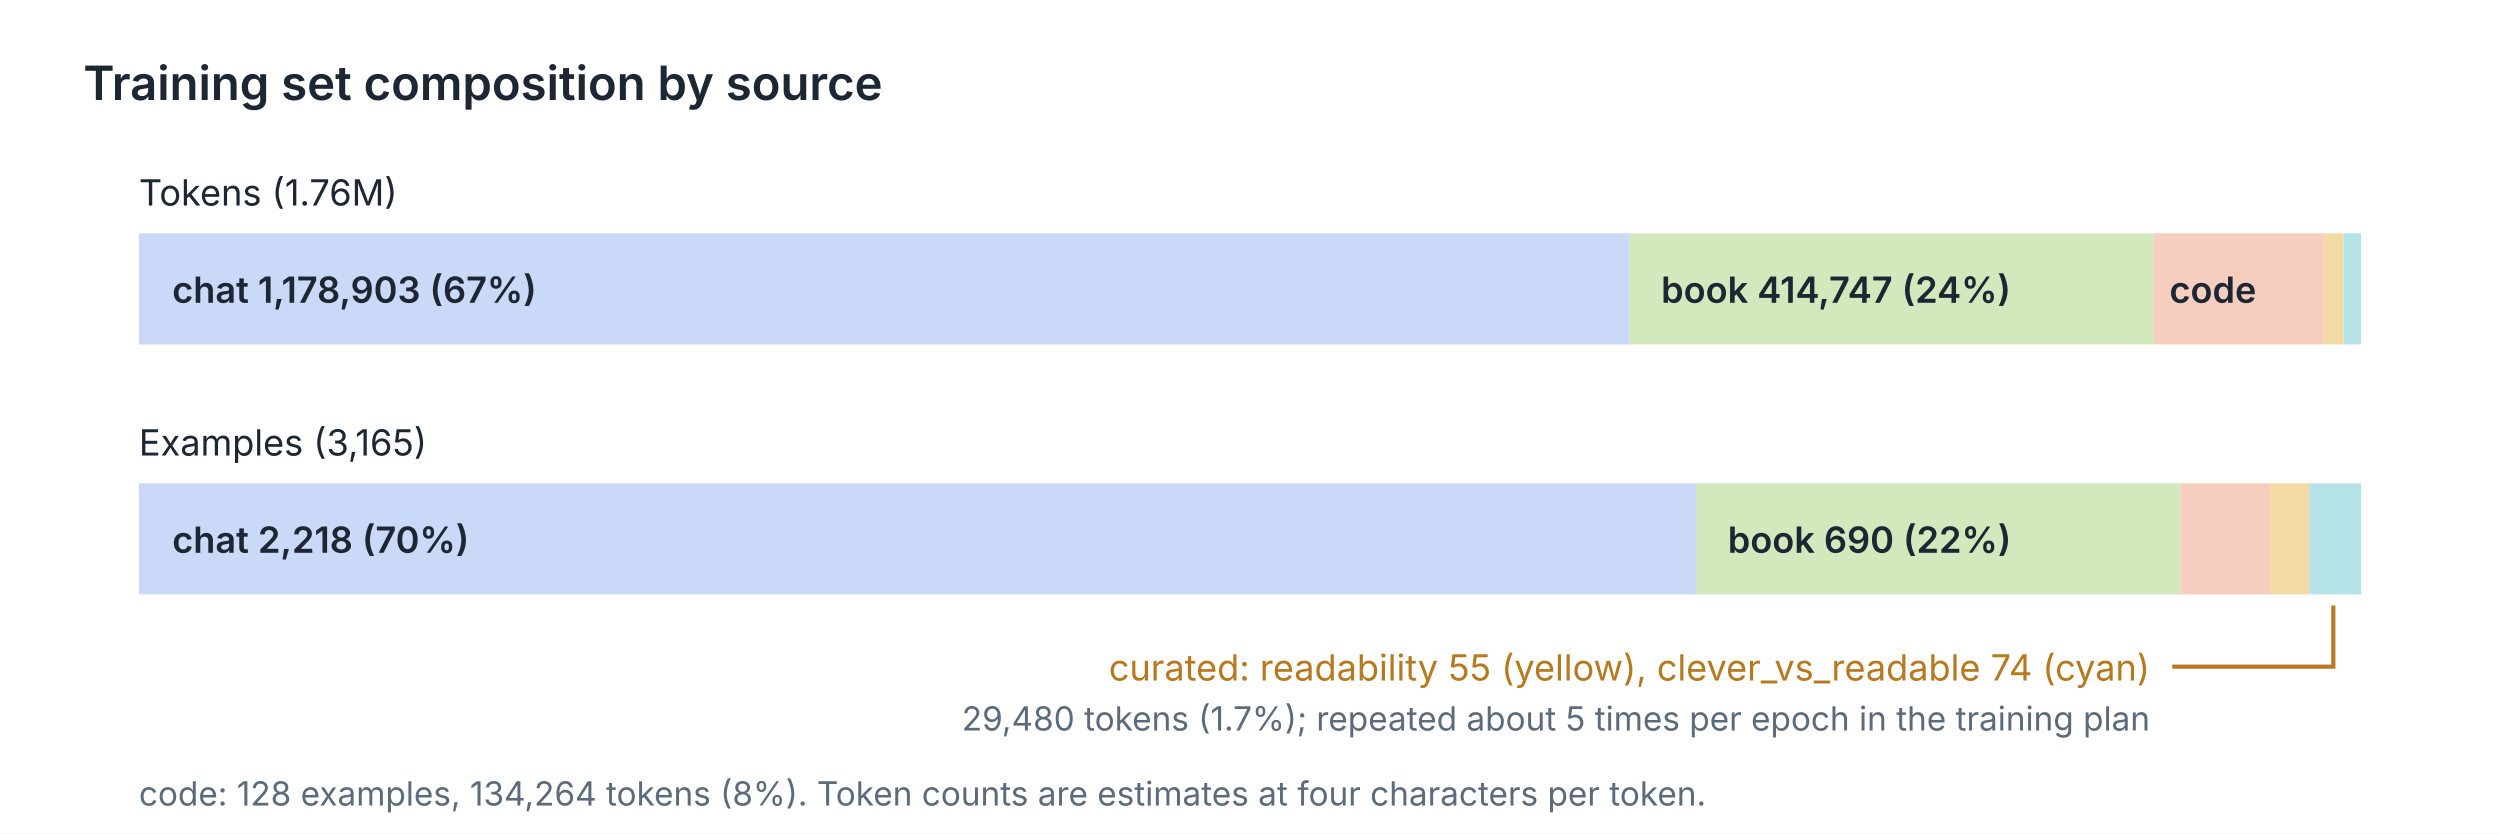
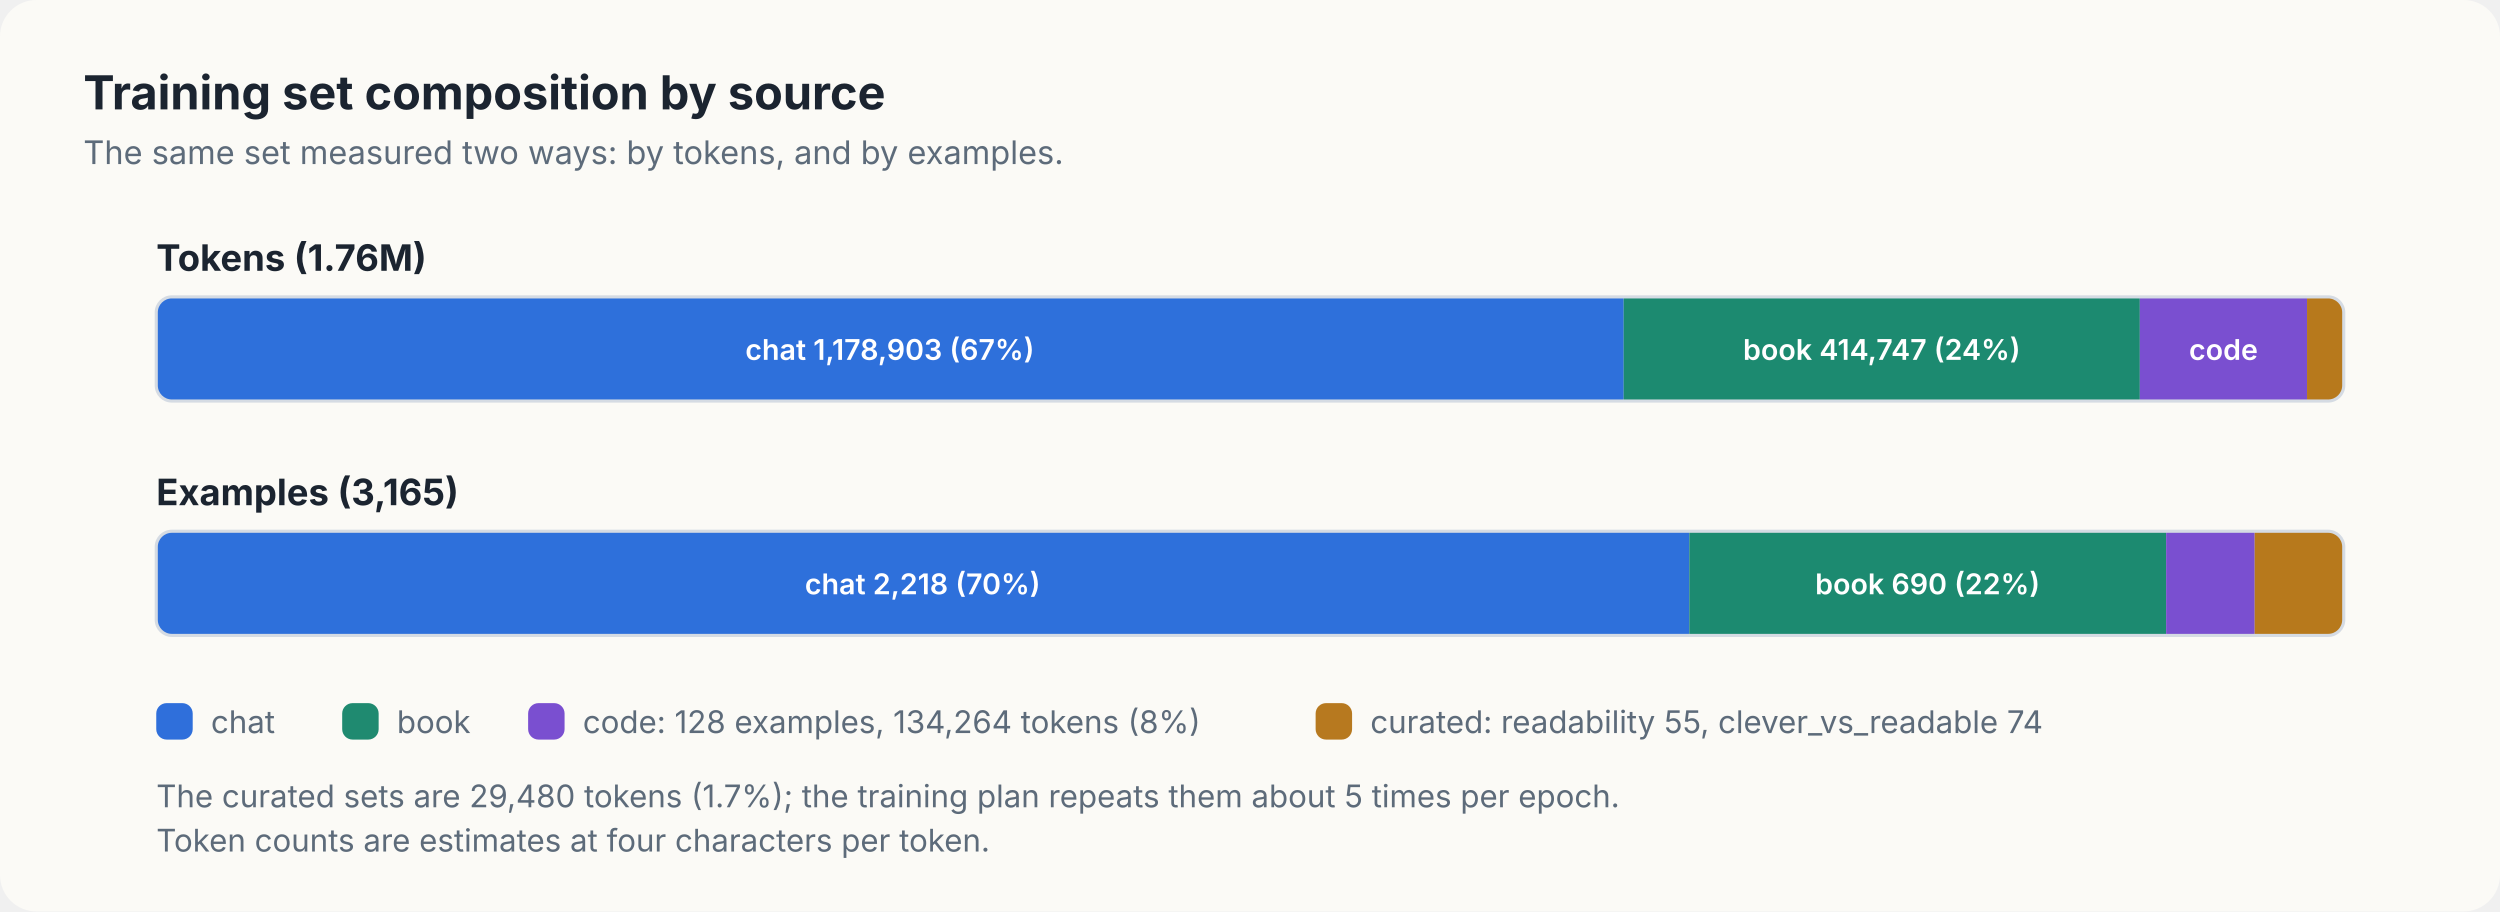
- <svg xmlns="http://www.w3.org/2000/svg" viewBox="0 0 900 300" width="900" height="300">
+ <svg xmlns="http://www.w3.org/2000/svg" viewBox="0 0 960 350" width="960" height="350" role="img" aria-label="Two stacked bars. Tokens: chat 67 percent, book 24 percent, code 8 percent, curated sets 1.7 percent. Examples: chat 70 percent, book 22 percent, code 4 percent, curated sets 4 percent.">
  <style>
-     text { font-family: Inter, "Segoe UI", Helvetica, Arial, sans-serif; }
-     .title { fill: #1D2733; font-size: 17px; font-weight: 600; }
-     .label { fill: #1D2733; font-size: 13px; }
-     .inside { fill: #1D2733; font-size: 13px; font-weight: 600; }
-     .note { fill: #5B6B7C; font-size: 12px; }
+     text { font-family: Inter, "Segoe UI", "Helvetica Neue", Helvetica, Arial, sans-serif; fill: #1B2430; }
+     .title { font-size: 18px; font-weight: 650; }
+     .lede { font-size: 12.5px; fill: #5D6B7A; }
+     .name { font-size: 14px; font-weight: 650; }
+     .sub { font-size: 12px; fill: #5D6B7A; }
+     .note { font-size: 12px; fill: #5D6B7A; }
+     .tab { font-size: 11.5px; font-weight: 650; letter-spacing: 0.04em; fill: #5D6B7A; }
+     .mono { font-family: "JetBrains Mono", "SF Mono", Menlo, Consolas, monospace; font-size: 12px; }
+     .dim { fill: #8794A3; }
+     .strong { font-weight: 700; }
+     .trap { fill: #CF4526; font-weight: 700; }
+     .pill { font-size: 11px; font-weight: 600; }
+     .wire { fill: none; stroke: #3F5873; stroke-width: 1.8; stroke-linecap: round; stroke-linejoin: round; }
+     .wire.danger { stroke: #CF4526; stroke-dasharray: 6 5; }
+     .wire.idle { stroke: #7F8EA0; stroke-dasharray: 2 5; }
  </style>
-   <rect width="900" height="300" fill="#FFFFFF" />
-   <text x="30" y="36" class="title">Training set composition by source</text>
-   <text x="50" y="74" class="label">Tokens (1.76M)</text>
-   <rect x="50" y="84" width="536.7" height="40" fill="#C9D9F7" />
-   <rect x="586.7" y="84" width="188.8" height="40" fill="#D3E8BC" />
-   <rect x="775.5" y="84" width="61.1" height="40" fill="#F6CDBE" />
-   <rect x="836.6" y="84" width="7.1" height="40" fill="#F3D9A4" />
-   <rect x="843.7" y="84" width="6.3" height="40" fill="#B6E3E7" />
-   <text x="62" y="109" class="inside">chat 1,178,903 (67%)</text>
-   <text x="598" y="109" class="inside">book 414,747 (24%)</text>
-   <text x="781" y="109" class="inside">code</text>
-   <text x="50" y="164" class="label">Examples (3,165)</text>
-   <rect x="50" y="174" width="560.6" height="40" fill="#C9D9F7" />
-   <rect x="610.6" y="174" width="174.4" height="40" fill="#D3E8BC" />
-   <rect x="785" y="174" width="32.4" height="40" fill="#F6CDBE" />
-   <rect x="817.4" y="174" width="13.9" height="40" fill="#F3D9A4" />
-   <rect x="831.3" y="174" width="18.7" height="40" fill="#B6E3E7" />
-   <text x="62" y="199" class="inside">chat 2,218 (70%)</text>
-   <text x="622" y="199" class="inside">book 690 (22%)</text>
-   <path d="M840,218 L840,240 L782,240" stroke="#B7791F" stroke-width="1.5" fill="none" />
-   <text x="774" y="245" class="label" text-anchor="end" style="fill:#B7791F">curated: readability 55 (yellow), clever_vs_readable 74 (cyan)</text>
-   <text x="774" y="263" class="note" text-anchor="end">29,480 tokens (1.7%); repeated about 5 times per epoch in the training plan</text>
-   <text x="50" y="290" class="note">code: 128 examples, 134,264 tokens (8%). Token counts are estimates at four characters per token.</text>
+   <defs>
+     <filter id="lift" x="-10%" y="-10%" width="120%" height="135%">
+       <feDropShadow dx="0" dy="2" stdDeviation="3" flood-color="#1B2430" flood-opacity="0.13" />
+     </filter>
+     <marker id="head" viewBox="0 0 10 10" refX="8.5" refY="5" markerUnits="userSpaceOnUse" markerWidth="11" markerHeight="11" orient="auto">
+       <path d="M0.5,1 L9,5 L0.5,9 Z" fill="#3F5873" />
+     </marker>
+     <marker id="head-danger" viewBox="0 0 10 10" refX="8.5" refY="5" markerUnits="userSpaceOnUse" markerWidth="11" markerHeight="11" orient="auto">
+       <path d="M0.5,1 L9,5 L0.5,9 Z" fill="#CF4526" />
+     </marker>
+     <marker id="head-idle" viewBox="0 0 10 10" refX="8.5" refY="5" markerUnits="userSpaceOnUse" markerWidth="11" markerHeight="11" orient="auto">
+       <path d="M0.5,1 L9,5 L0.5,9 Z" fill="#7F8EA0" />
+     </marker>
+   </defs>
+   <rect width="960" height="350" rx="14" fill="#FBFAF6" />
+   <text x="32.0" y="42.0" class="title" text-anchor="start" xml:space="preserve">Training set composition by source</text>
+   <text x="32.0" y="63.0" class="lede" text-anchor="start" xml:space="preserve">The same set measured two ways: by tokens, and by examples.</text>
+   <text x="60.0" y="104.0" class="name" text-anchor="start" xml:space="preserve">Tokens (1.76M)</text>
+   <clipPath id="clip-60-114">
+     <rect x="60" y="114" width="840" height="40" rx="6" />
+   </clipPath>
+   <g clip-path="url(#clip-60-114)" filter="url(#lift)">
+     <rect x="60.0" y="114" width="563.5" height="40" fill="#2F6FDB" />
+     <text x="341.7" y="138.2" class="pill" text-anchor="middle" style="fill:#FFFFFF" xml:space="preserve">chat 1,178,903 (67%)</text>
+     <rect x="623.5" y="114" width="198.2" height="40" fill="#1F8A70" />
+     <text x="722.6" y="138.2" class="pill" text-anchor="middle" style="fill:#FFFFFF" xml:space="preserve">book 414,747 (24%)</text>
+     <rect x="821.7" y="114" width="64.2" height="40" fill="#7A4FD0" />
+     <text x="853.8" y="138.2" class="pill" text-anchor="middle" style="fill:#FFFFFF" xml:space="preserve">code</text>
+     <rect x="885.9" y="114" width="14.1" height="40" fill="#B7791F" />
+   </g>
+   <rect x="60" y="114" width="840" height="40" rx="6" fill="none" stroke="#D5DBE3" stroke-width="1.2" />
+   <text x="60.0" y="194.0" class="name" text-anchor="start" xml:space="preserve">Examples (3,165)</text>
+   <clipPath id="clip-60-204">
+     <rect x="60" y="204" width="840" height="40" rx="6" />
+   </clipPath>
+   <g clip-path="url(#clip-60-204)" filter="url(#lift)">
+     <rect x="60.0" y="204" width="588.7" height="40" fill="#2F6FDB" />
+     <text x="354.3" y="228.2" class="pill" text-anchor="middle" style="fill:#FFFFFF" xml:space="preserve">chat 2,218 (70%)</text>
+     <rect x="648.7" y="204" width="183.1" height="40" fill="#1F8A70" />
+     <text x="740.2" y="228.2" class="pill" text-anchor="middle" style="fill:#FFFFFF" xml:space="preserve">book 690 (22%)</text>
+     <rect x="831.8" y="204" width="34.0" height="40" fill="#7A4FD0" />
+     <rect x="865.8" y="204" width="34.2" height="40" fill="#B7791F" />
+   </g>
+   <rect x="60" y="204" width="840" height="40" rx="6" fill="none" stroke="#D5DBE3" stroke-width="1.2" />
+   <rect x="60.0" y="270" width="14" height="14" rx="4" fill="#2F6FDB" />
+   <text x="81.0" y="281.5" class="note" text-anchor="start" xml:space="preserve">chat</text>
+   <rect x="131.4" y="270" width="14" height="14" rx="4" fill="#1F8A70" />
+   <text x="152.4" y="281.5" class="note" text-anchor="start" xml:space="preserve">book</text>
+   <rect x="202.8" y="270" width="14" height="14" rx="4" fill="#7A4FD0" />
+   <text x="223.8" y="281.5" class="note" text-anchor="start" xml:space="preserve">code: 128 examples, 134,264 tokens (8%)</text>
+   <rect x="505.2" y="270" width="14" height="14" rx="4" fill="#B7791F" />
+   <text x="526.2" y="281.5" class="note" text-anchor="start" xml:space="preserve">curated: readability 55, clever_vs_readable 74</text>
+   <text x="60.0" y="310.0" class="note" text-anchor="start" xml:space="preserve">The curated sets are 29,480 tokens (1.7%); the training plan repeats them about 5 times per epoch.</text>
+   <text x="60.0" y="327.0" class="note" text-anchor="start" xml:space="preserve">Token counts are estimates at four characters per token.</text>
</svg>
